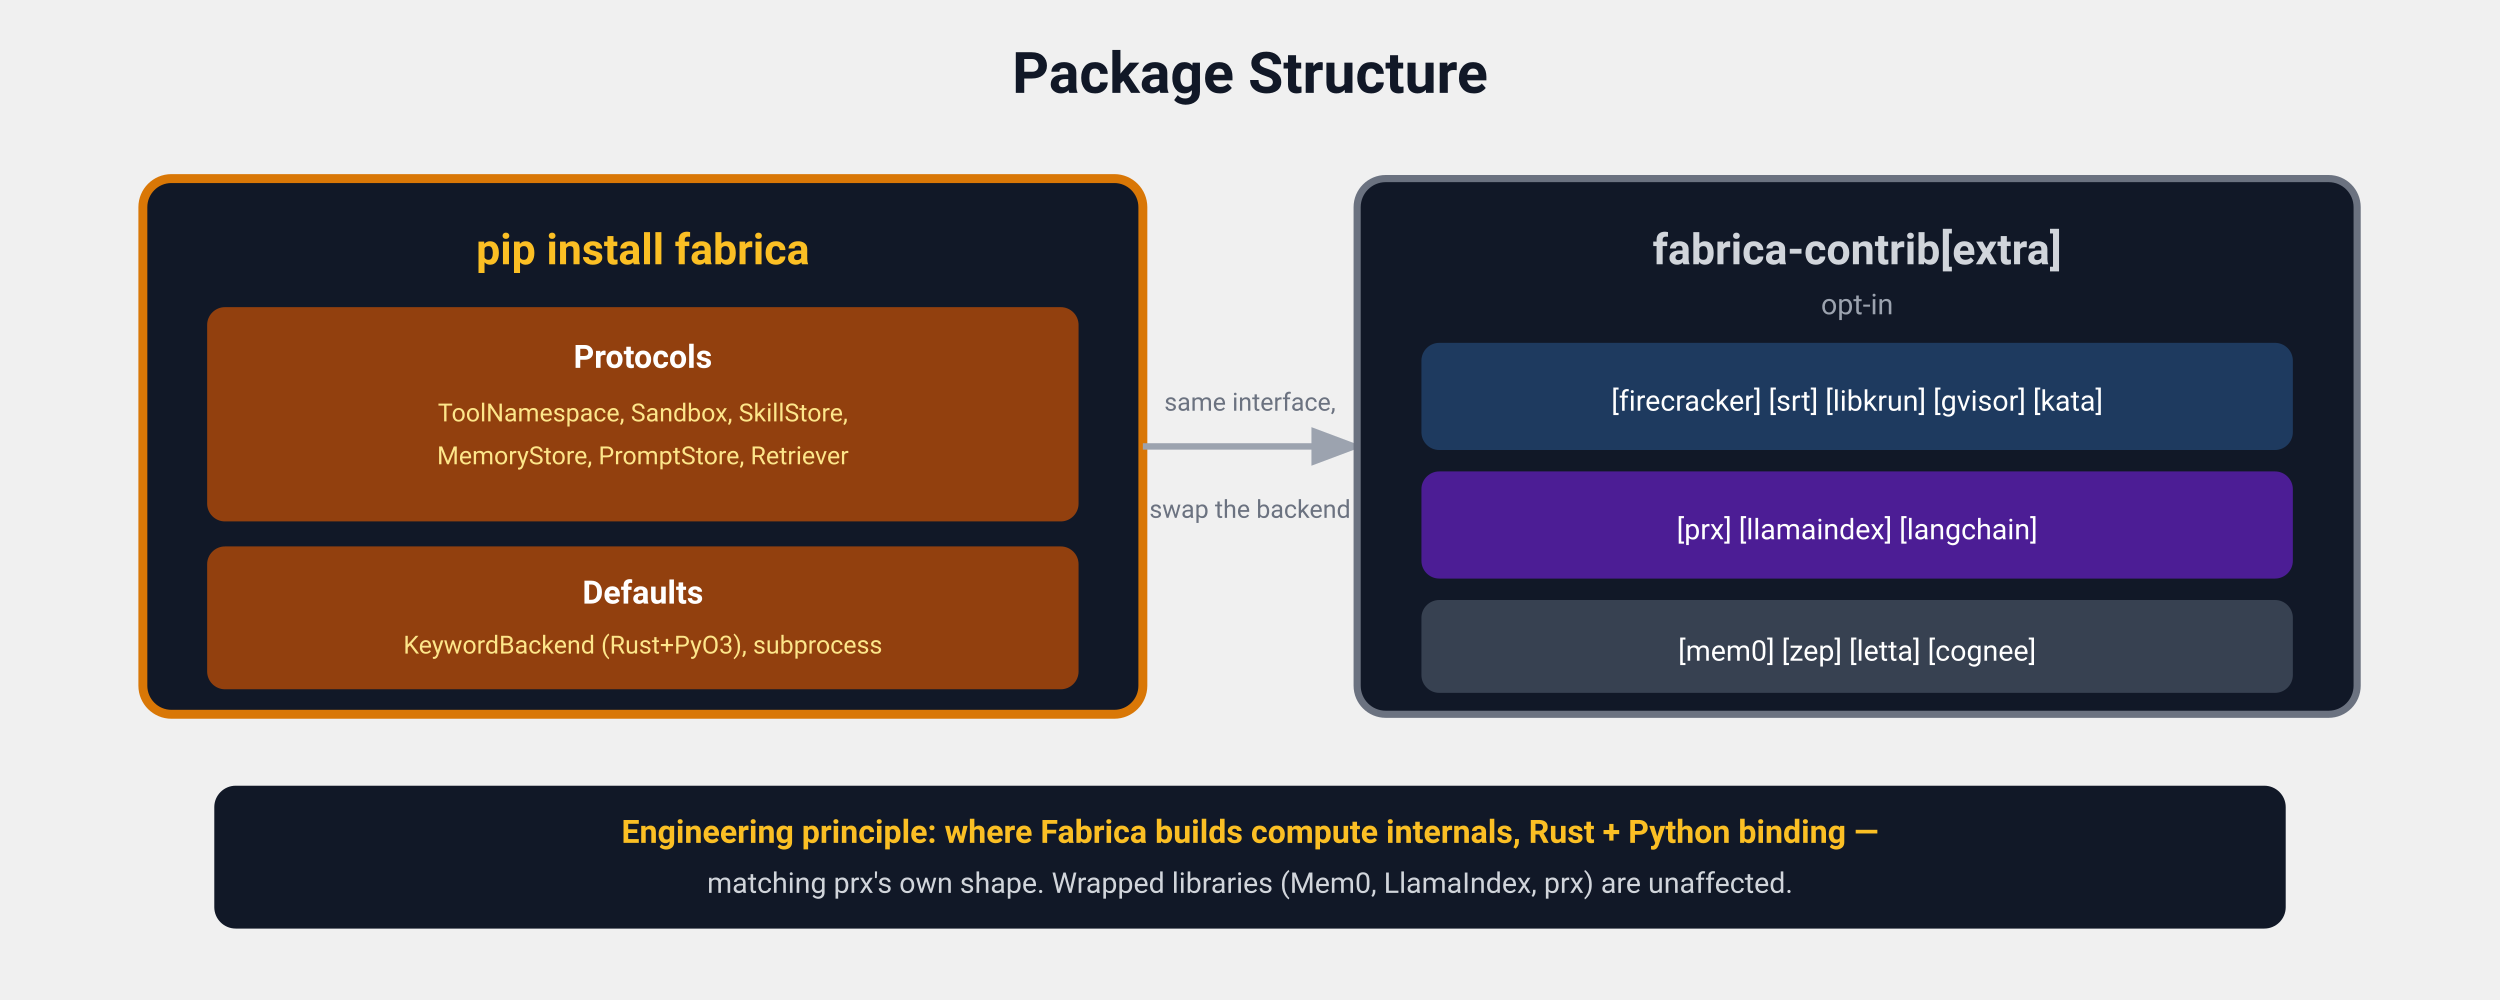
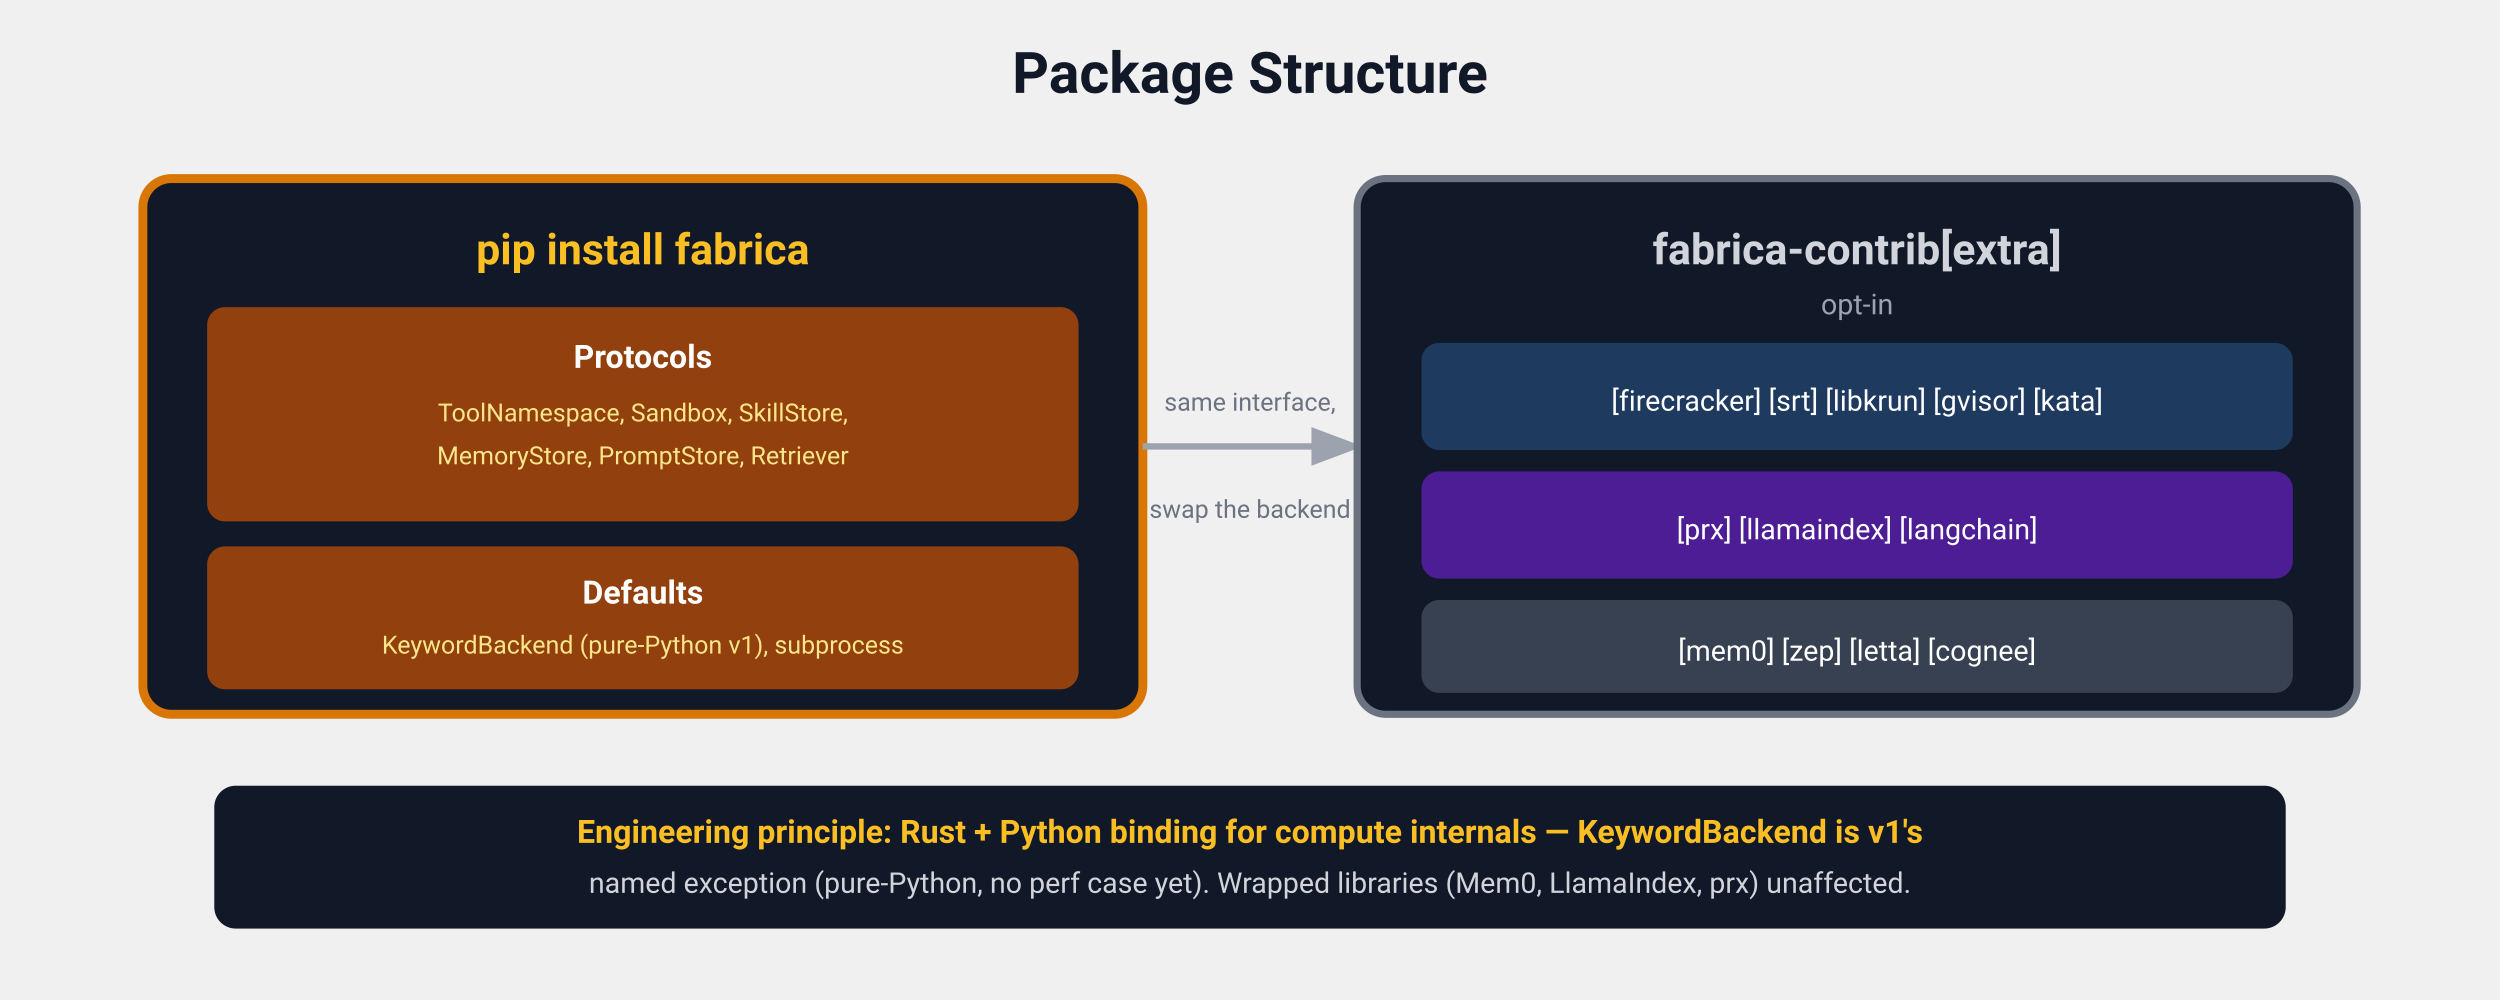
<svg xmlns="http://www.w3.org/2000/svg" viewBox="0 0 700 280" font-family="-apple-system, BlinkMacSystemFont, 'Segoe UI', Roboto, sans-serif">
  <defs>
    <marker id="arr" markerWidth="8" markerHeight="8" refX="6" refY="3" orient="auto">
      <polygon points="0 0, 8 3, 0 6" fill="#9CA3AF" />
    </marker>
  </defs>
  <text x="350" y="26" text-anchor="middle" font-size="16" font-weight="700" fill="#111827">Package Structure</text>
  <rect x="40" y="50" width="280" height="150" rx="8" fill="#111827" stroke="#D97706" stroke-width="2.5" />
  <text x="180" y="74" text-anchor="middle" font-size="12" font-weight="700" fill="#FBBF24">pip install fabrica</text>
  <rect x="58" y="86" width="244" height="60" rx="5" fill="#92400E" />
  <text x="180" y="103" text-anchor="middle" font-size="9" font-weight="700" fill="white">Protocols</text>
  <text x="180" y="118" text-anchor="middle" font-size="7" fill="#FDE68A">ToolNamespace, Sandbox, SkillStore,</text>
  <text x="180" y="130" text-anchor="middle" font-size="7" fill="#FDE68A">MemoryStore, PromptStore, Retriever</text>
  <rect x="58" y="153" width="244" height="40" rx="5" fill="#92400E" />
  <text x="180" y="169" text-anchor="middle" font-size="9" font-weight="700" fill="white">Defaults</text>
-   <text x="180" y="183" text-anchor="middle" font-size="7" fill="#FDE68A">KeywordBackend (Rust+PyO3), subprocess</text>
+   <text x="180" y="183" text-anchor="middle" font-size="7" fill="#FDE68A">KeywordBackend (pure-Python v1), subprocess</text>
  <line x1="320" y1="125" x2="378" y2="125" stroke="#9CA3AF" stroke-width="1.8" marker-end="url(#arr)" />
  <text x="350" y="115" text-anchor="middle" font-size="7" fill="#6B7280">same interface,</text>
  <text x="350" y="145" text-anchor="middle" font-size="7" fill="#6B7280">swap the backend</text>
  <rect x="380" y="50" width="280" height="150" rx="8" fill="#111827" stroke="#6B7280" stroke-width="2" />
  <text x="520" y="74" text-anchor="middle" font-size="12" font-weight="700" fill="#D1D5DB">fabrica-contrib[extra]</text>
  <text x="520" y="88" text-anchor="middle" font-size="8" fill="#9CA3AF">opt-in</text>
  <rect x="398" y="96" width="244" height="30" rx="5" fill="#1E3A5F" />
  <text x="520" y="115" text-anchor="middle" font-size="8" fill="white">[firecracker] [srt] [libkrun] [gvisor] [kata]</text>
  <rect x="398" y="132" width="244" height="30" rx="5" fill="#4C1D95" />
  <text x="520" y="151" text-anchor="middle" font-size="8" fill="white">[prx] [llamaindex] [langchain]</text>
  <rect x="398" y="168" width="244" height="26" rx="5" fill="#374151" />
  <text x="520" y="185" text-anchor="middle" font-size="8" fill="white">[mem0] [zep] [letta] [cognee]</text>
  <rect x="60" y="220" width="580" height="40" rx="6" fill="#111827" />
-   <text x="350" y="236" text-anchor="middle" font-size="9" font-weight="700" fill="#FBBF24">Engineering principle: where Fabrica builds compute internals, Rust + Python binding —</text>
-   <text x="350" y="250" text-anchor="middle" font-size="8" fill="#D1D5DB">matching prx's own shape. Wrapped libraries (Mem0, LlamaIndex, prx) are unaffected.</text>
+   <text x="350" y="236" text-anchor="middle" font-size="9" font-weight="700" fill="#FBBF24">Engineering principle: Rust + Python binding for compute internals — KeywordBackend is v1's</text>
+   <text x="350" y="250" text-anchor="middle" font-size="8" fill="#D1D5DB">named exception (pure-Python, no perf case yet). Wrapped libraries (Mem0, LlamaIndex, prx) unaffected.</text>
</svg>
